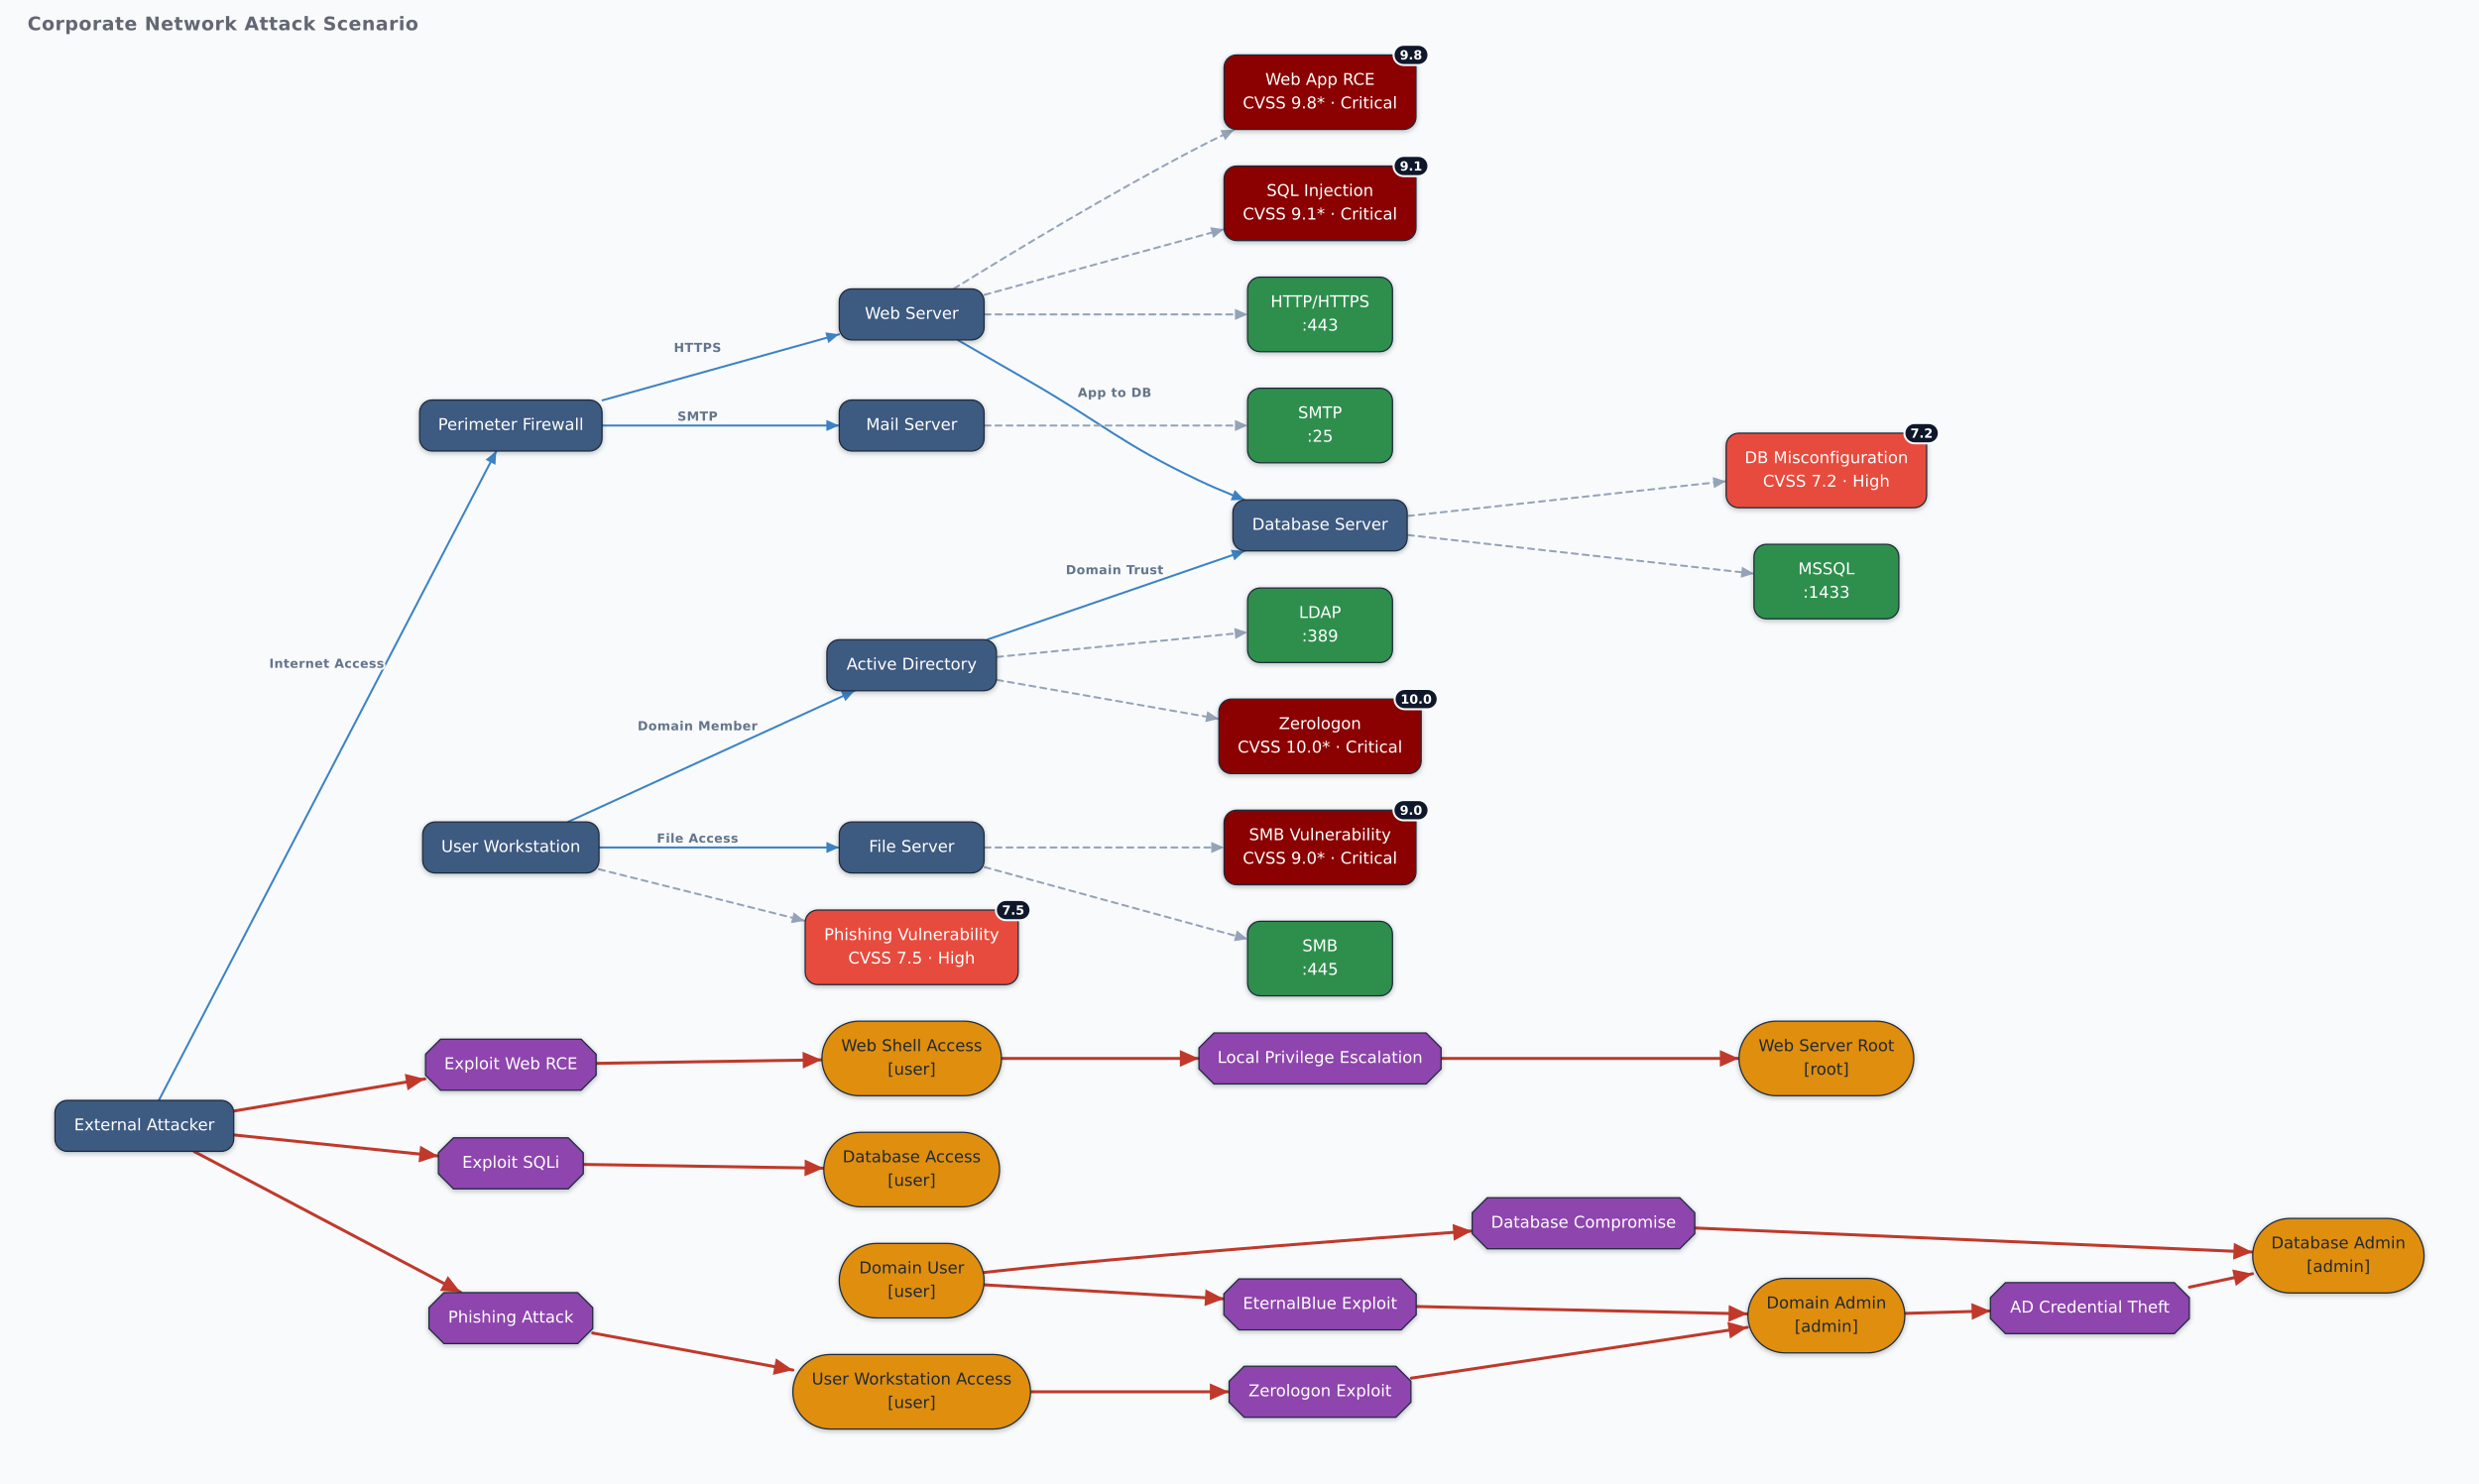
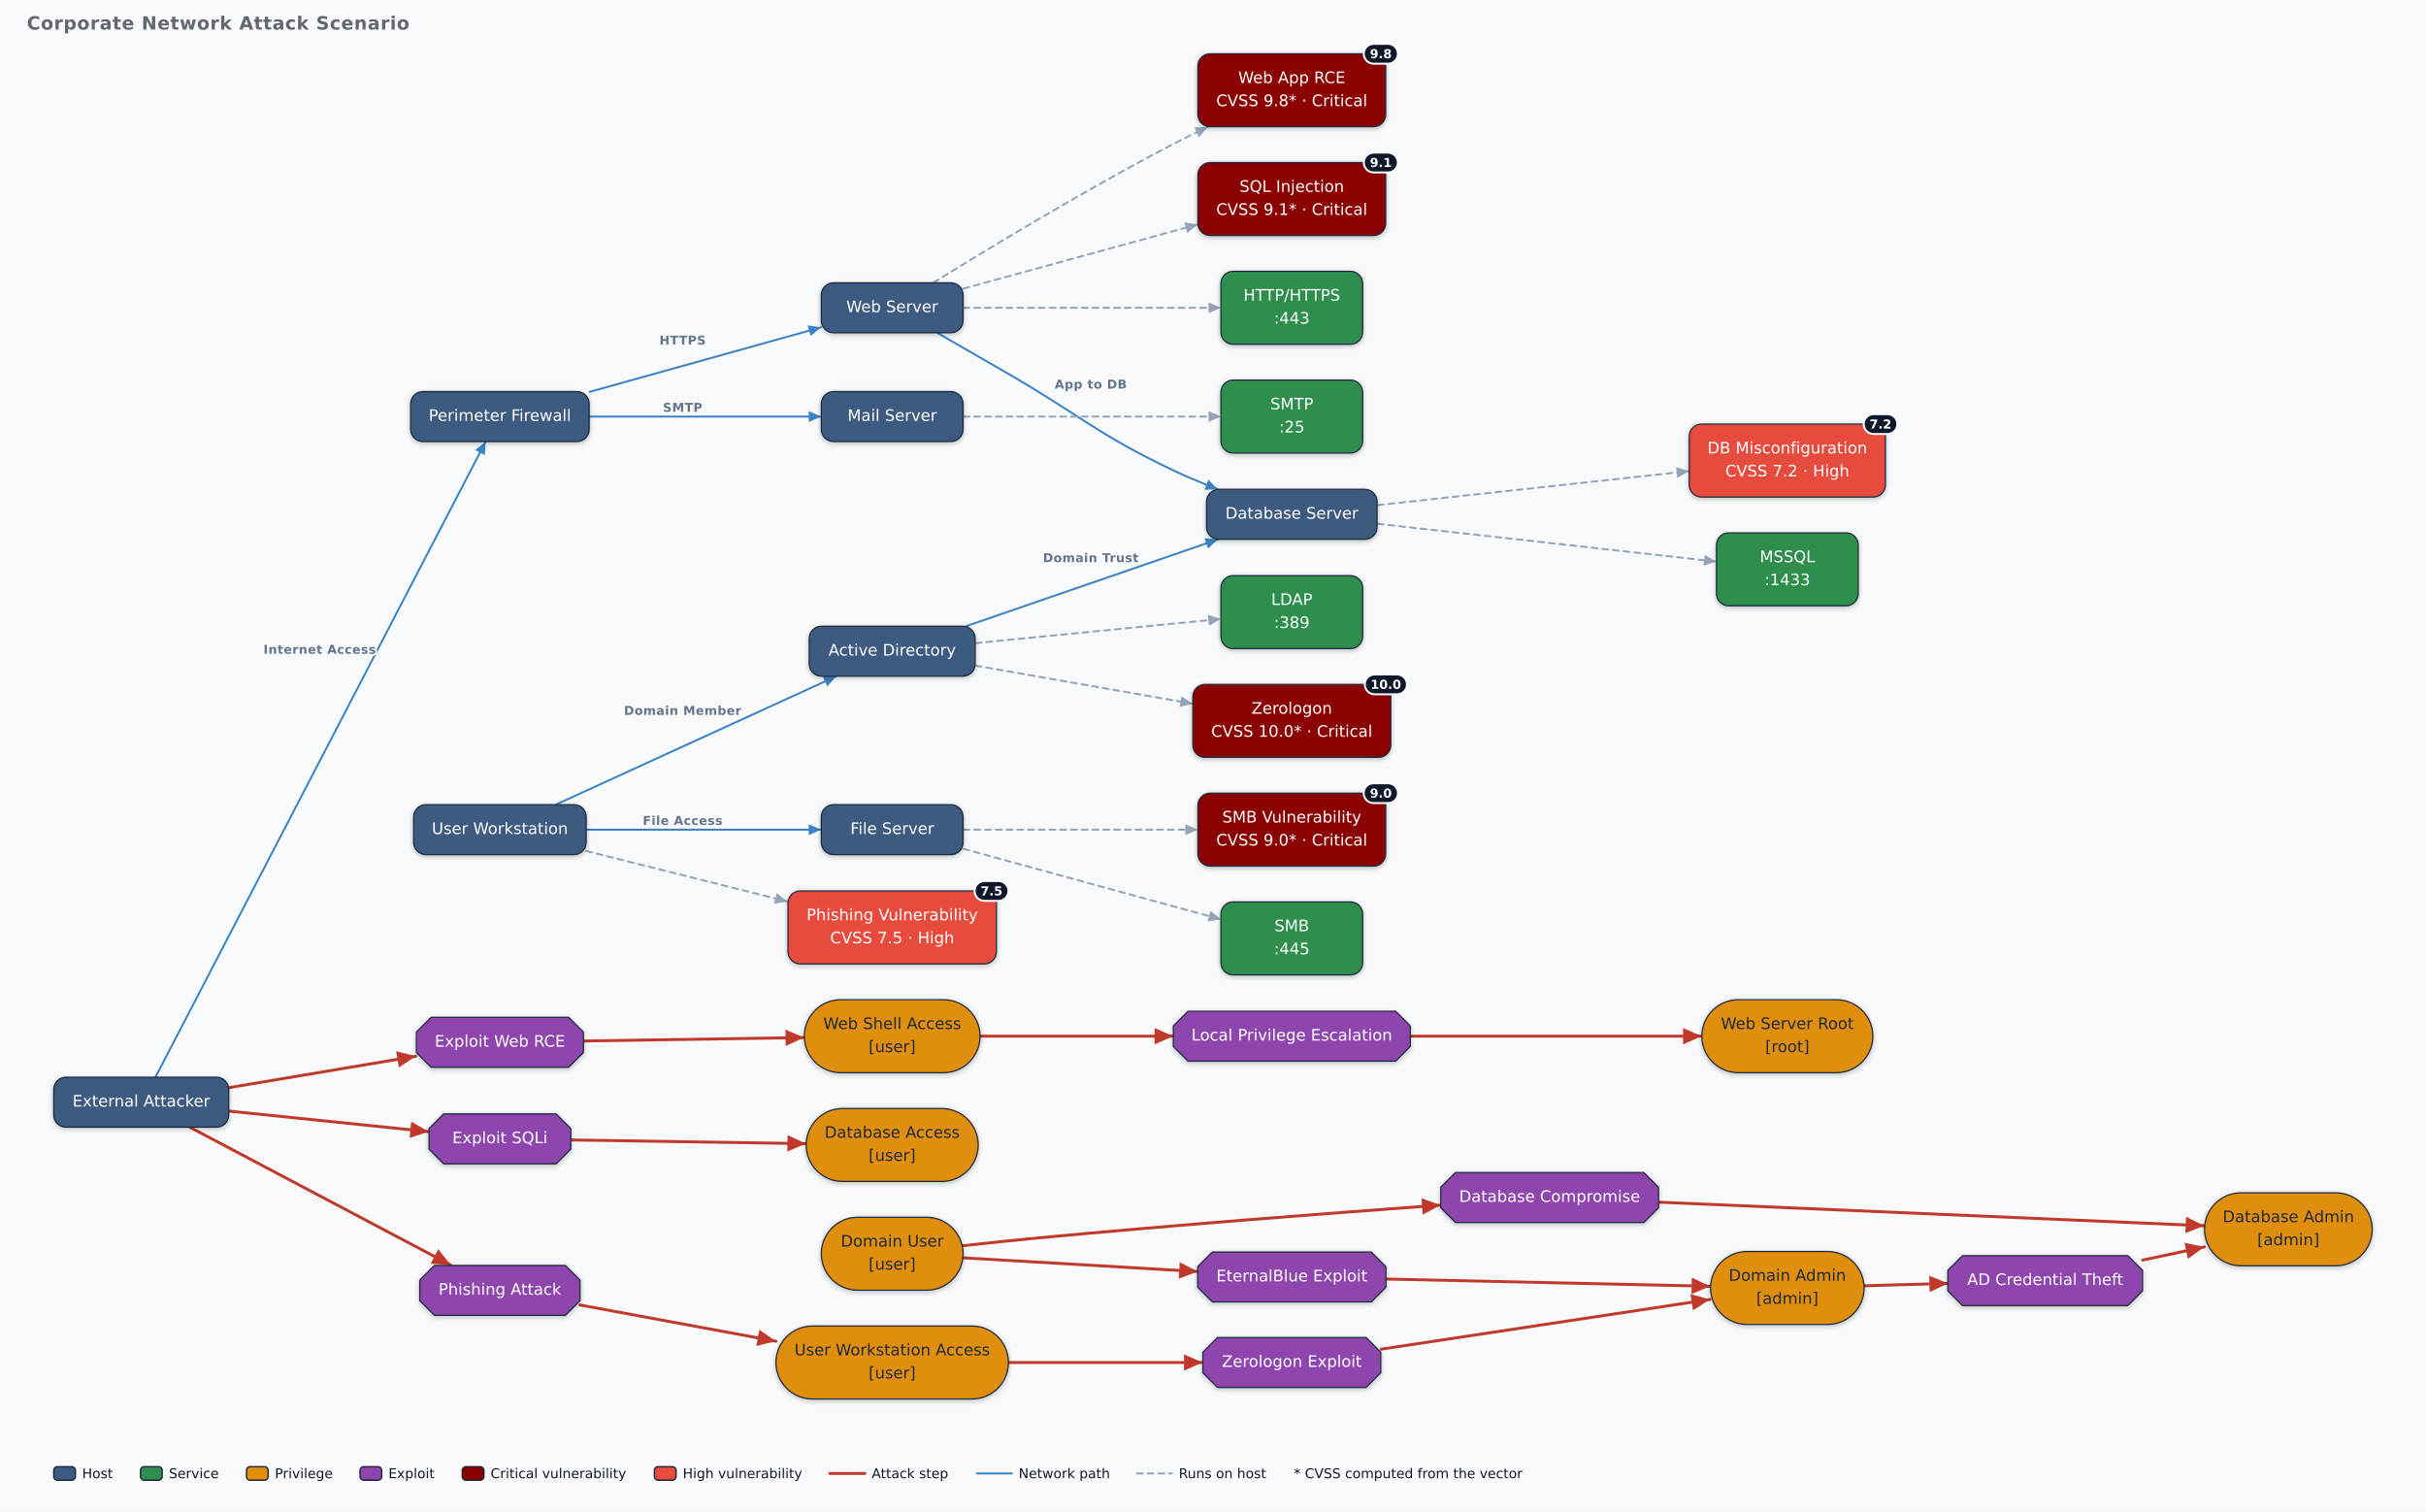
- <svg xmlns="http://www.w3.org/2000/svg" width="1985.19" height="1188.7" viewBox="-44.08 -43.85 1985.19 1188.7" preserveAspectRatio="xMidYMid meet" class="usv-svg usv-attackgraph" data-usv-engine="svg" data-usv-module="attackgraph" data-usv-theme="sv_default">
+ <svg xmlns="http://www.w3.org/2000/svg" width="1985.19" height="1236.7" viewBox="-44.08 -43.85 1985.19 1236.7" preserveAspectRatio="xMidYMid meet" class="usv-svg usv-attackgraph" data-usv-engine="svg" data-usv-module="attackgraph" data-usv-theme="sv_default">
  <defs>
    <filter id="usv-shadow-0" x="-20%" y="-20%" width="140%" height="140%">
      <feDropShadow dx="0" dy="1.2" stdDeviation="2.2" flood-color="#0f172a" flood-opacity="0.28" />
    </filter>
    <marker id="usv-arrow-1" viewBox="0 0 10 10" refX="9" refY="5" markerWidth="7" markerHeight="7" orient="auto-start-reverse">
      <path d="M 0 1 L 9 5 L 0 9 z" fill="#3b82c4" />
    </marker>
    <marker id="usv-arrow-2" viewBox="0 0 10 10" refX="9" refY="5" markerWidth="7" markerHeight="7" orient="auto-start-reverse">
      <path d="M 0 1 L 9 5 L 0 9 z" fill="#c0392b" />
    </marker>
    <marker id="usv-arrow-3" viewBox="0 0 10 10" refX="9" refY="5" markerWidth="7" markerHeight="7" orient="auto-start-reverse">
      <path d="M 0 1 L 9 5 L 0 9 z" fill="#94a3b8" />
    </marker>
  </defs>
  <style type="text/css">
.usv-attackgraph text { font-family: DejaVu Sans; }
.usv-attackgraph .usv-node:hover rect, .usv-attackgraph .usv-node:hover polygon { stroke-width: 2.2; }
</style>
-   <rect x="-44.08" y="-43.85" width="1985.19" height="1188.7" rx="0" fill="#f8fafc" stroke="none" stroke-width="0" />
+   <rect x="-44.08" y="-43.85" width="1985.19" height="1236.7" rx="0" fill="#f8fafc" stroke="none" stroke-width="0" />
  <g class="usv-edge usv-edge--network" data-from="attacker" data-to="firewall">
    <path d="M 83.22 837.37 C 127.55 752.05 296.65 426.62 348.68 326.49 L 353.34 317.52" fill="none" stroke="#3b82c4" stroke-width="1.6" stroke-linecap="round" marker-end="url(#usv-arrow-1)" />
  </g>
  <g class="usv-edge usv-edge--network" data-from="firewall" data-to="webserver">
    <path d="M 438.39 276.8 C 492.27 261.77 565.28 241.4 617.86 226.73 L 627.76 223.97" fill="none" stroke="#3b82c4" stroke-width="1.6" stroke-linecap="round" marker-end="url(#usv-arrow-1)" />
  </g>
  <g class="usv-edge usv-edge--network" data-from="firewall" data-to="mailserver">
    <path d="M 438.39 297 C 492.15 297 564.98 297 617.53 297 L 627.76 297" fill="none" stroke="#3b82c4" stroke-width="1.6" stroke-linecap="round" marker-end="url(#usv-arrow-1)" />
  </g>
  <g class="usv-edge usv-edge--network" data-from="webserver" data-to="dbserver">
    <path d="M 723.2 228.7 C 740.68 238.73 761.95 250.95 781 262 C 841.14 296.87 853.23 311.13 916 341 C 924.59 345.09 933.78 349.04 942.94 352.73 L 952.45 356.48" fill="none" stroke="#3b82c4" stroke-width="1.6" stroke-linecap="round" marker-end="url(#usv-arrow-1)" />
  </g>
  <g class="usv-edge usv-edge--network" data-from="workstation1" data-to="adserver">
    <path d="M 411.03 614.39 C 468.86 587.92 569.12 542.04 630.99 513.72 L 640.2 509.5" fill="none" stroke="#3b82c4" stroke-width="1.6" stroke-linecap="round" marker-end="url(#usv-arrow-1)" />
  </g>
  <g class="usv-edge usv-edge--network" data-from="workstation1" data-to="fileserver">
    <path d="M 435.61 635 C 489.69 635 564.24 635 617.72 635 L 627.78 635" fill="none" stroke="#3b82c4" stroke-width="1.6" stroke-linecap="round" marker-end="url(#usv-arrow-1)" />
  </g>
  <g class="usv-edge usv-edge--network" data-from="adserver" data-to="dbserver">
    <path d="M 746.61 468.46 C 802.07 449.34 884.7 420.87 942.99 400.78 L 952.49 397.51" fill="none" stroke="#3b82c4" stroke-width="1.6" stroke-linecap="round" marker-end="url(#usv-arrow-1)" />
  </g>
  <g class="usv-edge usv-edge--exploit" data-from="attacker" data-to="exploit_web_rce">
    <path d="M 143.06 846.14 C 186.3 838.87 241.69 829.56 286.19 822.08 L 296.09 820.41" fill="none" stroke="#c0392b" stroke-width="2.4" stroke-linecap="round" marker-end="url(#usv-arrow-2)" />
  </g>
  <g class="usv-edge usv-edge--exploit" data-from="exploit_web_rce" data-to="priv_web_shell">
    <path d="M 433.65 807.94 C 483.29 807.16 550.93 806.1 603.54 805.28 L 613.85 805.12" fill="none" stroke="#c0392b" stroke-width="2.4" stroke-linecap="round" marker-end="url(#usv-arrow-2)" />
  </g>
  <g class="usv-edge usv-edge--exploit" data-from="attacker" data-to="exploit_sqli">
    <path d="M 143.06 865.26 C 189.75 870.07 250.6 876.33 296.62 881.07 L 306.79 882.11" fill="none" stroke="#c0392b" stroke-width="2.4" stroke-linecap="round" marker-end="url(#usv-arrow-2)" />
  </g>
  <g class="usv-edge usv-edge--exploit" data-from="exploit_sqli" data-to="priv_db_access">
    <path d="M 423.03 888.89 C 473.83 889.69 548.69 890.86 605.39 891.75 L 615.39 891.91" fill="none" stroke="#c0392b" stroke-width="2.4" stroke-linecap="round" marker-end="url(#usv-arrow-2)" />
  </g>
  <g class="usv-edge usv-edge--exploit" data-from="priv_web_shell" data-to="exploit_privesc_web">
    <path d="M 758.32 804 C 801.5 804 857.37 804 905.68 804 L 915.87 804" fill="none" stroke="#c0392b" stroke-width="2.4" stroke-linecap="round" marker-end="url(#usv-arrow-2)" />
  </g>
  <g class="usv-edge usv-edge--exploit" data-from="exploit_privesc_web" data-to="priv_web_root">
    <path d="M 1110.1 804 C 1179.7 804 1272.7 804 1338.1 804 L 1348.3 804" fill="none" stroke="#c0392b" stroke-width="2.4" stroke-linecap="round" marker-end="url(#usv-arrow-2)" />
  </g>
  <g class="usv-edge usv-edge--exploit" data-from="attacker" data-to="exploit_phishing">
    <path d="M 111.51 878.61 C 164.38 906.54 258.72 956.38 315.91 986.59 L 324.76 991.27" fill="none" stroke="#c0392b" stroke-width="2.4" stroke-linecap="round" marker-end="url(#usv-arrow-2)" />
  </g>
  <g class="usv-edge usv-edge--exploit" data-from="exploit_phishing" data-to="priv_user_access">
    <path d="M 430.55 1023.94 C 473.65 1031.91 531.27 1042.57 580.79 1051.73 L 590.9 1053.6" fill="none" stroke="#c0392b" stroke-width="2.4" stroke-linecap="round" marker-end="url(#usv-arrow-2)" />
  </g>
  <g class="usv-edge usv-edge--exploit" data-from="priv_domain_user" data-to="exploit_eternalblue">
    <path d="M 744.36 985.35 C 794.64 988.29 868.46 992.61 925.84 995.96 L 935.99 996.56" fill="none" stroke="#c0392b" stroke-width="2.4" stroke-linecap="round" marker-end="url(#usv-arrow-2)" />
  </g>
  <g class="usv-edge usv-edge--exploit" data-from="exploit_eternalblue" data-to="priv_domain_admin">
    <path d="M 1090.4 1002.7 C 1163.5 1004.34 1273.2 1006.78 1345 1008.38 L 1355.3 1008.61" fill="none" stroke="#c0392b" stroke-width="2.4" stroke-linecap="round" marker-end="url(#usv-arrow-2)" />
  </g>
  <g class="usv-edge usv-edge--exploit" data-from="priv_user_access" data-to="exploit_zerologon">
    <path d="M 781 1071 C 828.06 1071 884.5 1071 929.81 1071 L 939.89 1071" fill="none" stroke="#c0392b" stroke-width="2.4" stroke-linecap="round" marker-end="url(#usv-arrow-2)" />
  </g>
  <g class="usv-edge usv-edge--exploit" data-from="exploit_zerologon" data-to="priv_domain_admin">
    <path d="M 1086.1 1060.09 C 1159.3 1049.03 1271.9 1032.01 1345.2 1020.93 L 1355.2 1019.41" fill="none" stroke="#c0392b" stroke-width="2.4" stroke-linecap="round" marker-end="url(#usv-arrow-2)" />
  </g>
  <g class="usv-edge usv-edge--exploit" data-from="priv_domain_user" data-to="exploit_db_misconfig">
    <path d="M 744.16 975.41 C 763.76 973.24 785.83 970.9 806 969 C 914.91 958.74 1040 949.13 1124.6 942.96 L 1134.7 942.22" fill="none" stroke="#c0392b" stroke-width="2.4" stroke-linecap="round" marker-end="url(#usv-arrow-2)" />
  </g>
  <g class="usv-edge usv-edge--exploit" data-from="exploit_db_misconfig" data-to="priv_db_admin">
    <path d="M 1313.3 939.81 C 1430.8 944.88 1637.1 953.78 1749.3 958.63 L 1759.6 959.07" fill="none" stroke="#c0392b" stroke-width="2.4" stroke-linecap="round" marker-end="url(#usv-arrow-2)" />
  </g>
  <g class="usv-edge usv-edge--exploit" data-from="priv_domain_admin" data-to="exploit_lateral_ad">
    <path d="M 1481.6 1008.22 C 1499.9 1007.69 1520.2 1007.11 1539.7 1006.55 L 1549.9 1006.26" fill="none" stroke="#c0392b" stroke-width="2.4" stroke-linecap="round" marker-end="url(#usv-arrow-2)" />
  </g>
  <g class="usv-edge usv-edge--exploit" data-from="exploit_lateral_ad" data-to="priv_db_admin">
    <path d="M 1709.2 987.22 C 1722.5 984.38 1736.4 981.43 1749.7 978.6 L 1759.7 976.45" fill="none" stroke="#c0392b" stroke-width="2.4" stroke-linecap="round" marker-end="url(#usv-arrow-2)" />
  </g>
  <g class="usv-edge usv-edge--structural" data-from="webserver" data-to="vuln_rce_web">
    <path d="M 719.79 187.42 C 763.73 160.16 844.48 111.2 916 74 C 922.07 70.8 928.4 67.7 934.8 64.6 L 944.19 60.1" fill="none" stroke="#94a3b8" stroke-width="1.6" stroke-linecap="round" stroke-dasharray="4.8 4" marker-end="url(#usv-arrow-3)" />
  </g>
  <g class="usv-edge usv-edge--structural" data-from="webserver" data-to="vuln_sqli">
    <path d="M 744.36 192.29 C 794.74 178.5 868.77 158.22 926.2 142.5 L 935.99 139.81" fill="none" stroke="#94a3b8" stroke-width="1.6" stroke-linecap="round" stroke-dasharray="4.8 4" marker-end="url(#usv-arrow-3)" />
  </g>
  <g class="usv-edge usv-edge--structural" data-from="workstation1" data-to="vuln_phishing">
    <path d="M 435.61 652.46 C 480.98 663.84 540.77 678.83 590.42 691.28 L 600.21 693.74" fill="none" stroke="#94a3b8" stroke-width="1.6" stroke-linecap="round" stroke-dasharray="4.8 4" marker-end="url(#usv-arrow-3)" />
  </g>
  <g class="usv-edge usv-edge--structural" data-from="fileserver" data-to="vuln_eternalblue">
    <path d="M 744.36 635 C 794.64 635 868.46 635 925.84 635 L 935.99 635" fill="none" stroke="#94a3b8" stroke-width="1.6" stroke-linecap="round" stroke-dasharray="4.8 4" marker-end="url(#usv-arrow-3)" />
  </g>
  <g class="usv-edge usv-edge--structural" data-from="adserver" data-to="vuln_zerologon">
    <path d="M 754.34 500.81 C 802.81 509.31 868.72 520.87 921.75 530.17 L 931.83 531.94" fill="none" stroke="#94a3b8" stroke-width="1.6" stroke-linecap="round" stroke-dasharray="4.8 4" marker-end="url(#usv-arrow-3)" />
  </g>
  <g class="usv-edge usv-edge--structural" data-from="dbserver" data-to="vuln_db_misconfig">
    <path d="M 1083.4 369.44 C 1150.9 362.07 1254 350.83 1327.8 342.78 L 1338 341.67" fill="none" stroke="#94a3b8" stroke-width="1.6" stroke-linecap="round" stroke-dasharray="4.8 4" marker-end="url(#usv-arrow-3)" />
  </g>
  <g class="usv-edge usv-edge--structural" data-from="webserver" data-to="svc_http">
    <path d="M 744.36 208 C 800.31 208 885.42 208 944.58 208 L 954.95 208" fill="none" stroke="#94a3b8" stroke-width="1.6" stroke-linecap="round" stroke-dasharray="4.8 4" marker-end="url(#usv-arrow-3)" />
  </g>
  <g class="usv-edge usv-edge--structural" data-from="mailserver" data-to="svc_smtp">
    <path d="M 744.36 297 C 800.31 297 885.42 297 944.58 297 L 954.95 297" fill="none" stroke="#94a3b8" stroke-width="1.6" stroke-linecap="round" stroke-dasharray="4.8 4" marker-end="url(#usv-arrow-3)" />
  </g>
  <g class="usv-edge usv-edge--structural" data-from="fileserver" data-to="svc_smb">
    <path d="M 744.36 650.71 C 800.43 666.06 885.77 689.43 944.95 705.64 L 954.95 708.38" fill="none" stroke="#94a3b8" stroke-width="1.6" stroke-linecap="round" stroke-dasharray="4.8 4" marker-end="url(#usv-arrow-3)" />
  </g>
  <g class="usv-edge usv-edge--structural" data-from="adserver" data-to="svc_ldap">
    <path d="M 754.34 482.37 C 810.09 476.88 888.91 469.12 944.66 463.63 L 954.79 462.63" fill="none" stroke="#94a3b8" stroke-width="1.6" stroke-linecap="round" stroke-dasharray="4.8 4" marker-end="url(#usv-arrow-3)" />
  </g>
  <g class="usv-edge usv-edge--structural" data-from="dbserver" data-to="svc_mssql">
    <path d="M 1083.4 384.74 C 1158.1 393.08 1276.4 406.26 1350.3 414.51 L 1360.4 415.64" fill="none" stroke="#94a3b8" stroke-width="1.6" stroke-linecap="round" stroke-dasharray="4.8 4" marker-end="url(#usv-arrow-3)" />
  </g>
  <g class="usv-node usv-node--host" data-kind="host" data-label="External Attacker" data-node-id="attacker">
    <rect x="-0.08" y="837.58" width="143.17" height="40.85" rx="10" fill="#3d5a80" stroke="#1e293b" stroke-width="1" filter="url(#usv-shadow-0)" />
    <text x="71.5" y="861.58" text-anchor="middle" font-size="13" fill="#ffffff">External Attacker</text>
  </g>
  <g class="usv-node usv-node--host" data-kind="host" data-label="Perimeter Firewall" data-node-id="firewall">
    <rect x="291.96" y="276.57" width="146.08" height="40.85" rx="10" fill="#3d5a80" stroke="#1e293b" stroke-width="1" filter="url(#usv-shadow-0)" />
    <text x="365" y="300.57" text-anchor="middle" font-size="13" fill="#ffffff">Perimeter Firewall</text>
  </g>
  <g class="usv-node usv-node--host" data-kind="host" data-label="Web Server" data-node-id="webserver">
    <rect x="628" y="187.57" width="116" height="40.85" rx="10" fill="#3d5a80" stroke="#1e293b" stroke-width="1" filter="url(#usv-shadow-0)" />
    <text x="686" y="211.57" text-anchor="middle" font-size="13" fill="#ffffff">Web Server</text>
  </g>
  <g class="usv-node usv-node--host" data-kind="host" data-label="Mail Server" data-node-id="mailserver">
    <rect x="628" y="276.57" width="116" height="40.85" rx="10" fill="#3d5a80" stroke="#1e293b" stroke-width="1" filter="url(#usv-shadow-0)" />
    <text x="686" y="300.57" text-anchor="middle" font-size="13" fill="#ffffff">Mail Server</text>
  </g>
  <g class="usv-node usv-node--host" data-kind="host" data-label="User Workstation" data-node-id="workstation1">
    <rect x="294.41" y="614.58" width="141.19" height="40.85" rx="10" fill="#3d5a80" stroke="#1e293b" stroke-width="1" filter="url(#usv-shadow-0)" />
    <text x="365" y="638.58" text-anchor="middle" font-size="13" fill="#ffffff">User Workstation</text>
  </g>
  <g class="usv-node usv-node--host" data-kind="host" data-label="Database Server" data-node-id="dbserver">
    <rect x="943.24" y="356.57" width="139.52" height="40.85" rx="10" fill="#3d5a80" stroke="#1e293b" stroke-width="1" filter="url(#usv-shadow-0)" />
    <text x="1013" y="380.57" text-anchor="middle" font-size="13" fill="#ffffff">Database Server</text>
  </g>
  <g class="usv-node usv-node--host" data-kind="host" data-label="Active Directory" data-node-id="adserver">
    <rect x="618.12" y="468.57" width="135.77" height="40.85" rx="10" fill="#3d5a80" stroke="#1e293b" stroke-width="1" filter="url(#usv-shadow-0)" />
    <text x="686" y="492.57" text-anchor="middle" font-size="13" fill="#ffffff">Active Directory</text>
  </g>
  <g class="usv-node usv-node--host" data-kind="host" data-label="File Server" data-node-id="fileserver">
    <rect x="628" y="614.58" width="116" height="40.85" rx="10" fill="#3d5a80" stroke="#1e293b" stroke-width="1" filter="url(#usv-shadow-0)" />
    <text x="686" y="638.58" text-anchor="middle" font-size="13" fill="#ffffff">File Server</text>
  </g>
  <g class="usv-node usv-node--vulnerability usv-sev--critical" data-cvss="9.8" data-kind="vulnerability" data-label="Web App RCE" data-node-id="vuln_rce_web" data-severity="critical">
    <rect x="936.15" y="0.15" width="153.7" height="59.7" rx="10" fill="#8b0000" stroke="#1e293b" stroke-width="1" filter="url(#usv-shadow-0)" />
    <text x="1013" y="24.15" text-anchor="middle" font-size="13" fill="#ffffff">Web App RCE</text>
    <text x="1013" y="43" text-anchor="middle" font-size="13" fill="#ffffff">CVSS 9.8* · Critical</text>
  </g>
  <g class="usv-node usv-node--vulnerability usv-sev--critical" data-cvss="9.1" data-kind="vulnerability" data-label="SQL Injection" data-node-id="vuln_sqli" data-severity="critical">
    <rect x="936.15" y="89.15" width="153.7" height="59.7" rx="10" fill="#8b0000" stroke="#1e293b" stroke-width="1" filter="url(#usv-shadow-0)" />
    <text x="1013" y="113.15" text-anchor="middle" font-size="13" fill="#ffffff">SQL Injection</text>
    <text x="1013" y="132" text-anchor="middle" font-size="13" fill="#ffffff">CVSS 9.1* · Critical</text>
  </g>
  <g class="usv-node usv-node--vulnerability usv-sev--high" data-cvss="7.5" data-kind="vulnerability" data-label="Phishing Vulnerability" data-node-id="vuln_phishing" data-severity="high">
    <rect x="600.72" y="685.15" width="170.57" height="59.7" rx="10" fill="#e74c3c" stroke="#1e293b" stroke-width="1" filter="url(#usv-shadow-0)" />
    <text x="686" y="709.15" text-anchor="middle" font-size="13" fill="#ffffff">Phishing Vulnerability</text>
    <text x="686" y="728" text-anchor="middle" font-size="13" fill="#ffffff">CVSS 7.5 · High</text>
  </g>
  <g class="usv-node usv-node--vulnerability usv-sev--critical" data-cvss="9.0" data-kind="vulnerability" data-label="SMB Vulnerability" data-node-id="vuln_eternalblue" data-severity="critical">
    <rect x="936.15" y="605.15" width="153.7" height="59.7" rx="10" fill="#8b0000" stroke="#1e293b" stroke-width="1" filter="url(#usv-shadow-0)" />
    <text x="1013" y="629.15" text-anchor="middle" font-size="13" fill="#ffffff">SMB Vulnerability</text>
    <text x="1013" y="648" text-anchor="middle" font-size="13" fill="#ffffff">CVSS 9.0* · Critical</text>
  </g>
  <g class="usv-node usv-node--vulnerability usv-sev--critical" data-cvss="10.0" data-kind="vulnerability" data-label="Zerologon" data-node-id="vuln_zerologon" data-severity="critical">
    <rect x="932.02" y="516.15" width="161.97" height="59.7" rx="10" fill="#8b0000" stroke="#1e293b" stroke-width="1" filter="url(#usv-shadow-0)" />
    <text x="1013" y="540.15" text-anchor="middle" font-size="13" fill="#ffffff">Zerologon</text>
    <text x="1013" y="559" text-anchor="middle" font-size="13" fill="#ffffff">CVSS 10.0* · Critical</text>
  </g>
  <g class="usv-node usv-node--vulnerability usv-sev--high" data-cvss="7.2" data-kind="vulnerability" data-label="DB Misconfiguration" data-node-id="vuln_db_misconfig" data-severity="high">
    <rect x="1338.24" y="303.15" width="160.52" height="59.7" rx="10" fill="#e74c3c" stroke="#1e293b" stroke-width="1" filter="url(#usv-shadow-0)" />
    <text x="1418.5" y="327.15" text-anchor="middle" font-size="13" fill="#ffffff">DB Misconfiguration</text>
    <text x="1418.5" y="346" text-anchor="middle" font-size="13" fill="#ffffff">CVSS 7.2 · High</text>
  </g>
  <g class="usv-node usv-node--privilege" data-kind="privilege" data-label="Web Shell Access" data-node-id="priv_web_shell">
    <rect x="614.12" y="774.15" width="143.76" height="59.7" rx="29.85" fill="#e08e0b" stroke="#1e293b" stroke-width="1" filter="url(#usv-shadow-0)" />
    <text x="686" y="798.15" text-anchor="middle" font-size="13" fill="#1f2937">Web Shell Access</text>
    <text x="686" y="817" text-anchor="middle" font-size="13" fill="#1f2937">[user]</text>
  </g>
  <g class="usv-node usv-node--privilege" data-kind="privilege" data-label="Web Server Root" data-node-id="priv_web_root">
    <rect x="1348.53" y="774.15" width="139.94" height="59.7" rx="29.85" fill="#e08e0b" stroke="#1e293b" stroke-width="1" filter="url(#usv-shadow-0)" />
    <text x="1418.5" y="798.15" text-anchor="middle" font-size="13" fill="#1f2937">Web Server Root</text>
    <text x="1418.5" y="817" text-anchor="middle" font-size="13" fill="#1f2937">[root]</text>
  </g>
  <g class="usv-node usv-node--privilege" data-kind="privilege" data-label="User Workstation Access" data-node-id="priv_user_access">
    <rect x="590.85" y="1041.15" width="190.29" height="59.7" rx="29.85" fill="#e08e0b" stroke="#1e293b" stroke-width="1" filter="url(#usv-shadow-0)" />
    <text x="686" y="1065.15" text-anchor="middle" font-size="13" fill="#1f2937">User Workstation Access</text>
    <text x="686" y="1084" text-anchor="middle" font-size="13" fill="#1f2937">[user]</text>
  </g>
  <g class="usv-node usv-node--privilege" data-kind="privilege" data-label="Domain User" data-node-id="priv_domain_user">
    <rect x="628" y="952.15" width="116" height="59.7" rx="29.85" fill="#e08e0b" stroke="#1e293b" stroke-width="1" filter="url(#usv-shadow-0)" />
    <text x="686" y="976.15" text-anchor="middle" font-size="13" fill="#1f2937">Domain User</text>
    <text x="686" y="995" text-anchor="middle" font-size="13" fill="#1f2937">[user]</text>
  </g>
  <g class="usv-node usv-node--privilege" data-kind="privilege" data-label="Domain Admin" data-node-id="priv_domain_admin">
    <rect x="1355.68" y="980.15" width="125.63" height="59.7" rx="29.85" fill="#e08e0b" stroke="#1e293b" stroke-width="1" filter="url(#usv-shadow-0)" />
    <text x="1418.5" y="1004.15" text-anchor="middle" font-size="13" fill="#1f2937">Domain Admin</text>
    <text x="1418.5" y="1023" text-anchor="middle" font-size="13" fill="#1f2937">[admin]</text>
  </g>
  <g class="usv-node usv-node--privilege" data-kind="privilege" data-label="Database Access" data-node-id="priv_db_access">
    <rect x="615.62" y="863.15" width="140.76" height="59.7" rx="29.85" fill="#e08e0b" stroke="#1e293b" stroke-width="1" filter="url(#usv-shadow-0)" />
    <text x="686" y="887.15" text-anchor="middle" font-size="13" fill="#1f2937">Database Access</text>
    <text x="686" y="906" text-anchor="middle" font-size="13" fill="#1f2937">[user]</text>
  </g>
  <g class="usv-node usv-node--privilege" data-kind="privilege" data-label="Database Admin" data-node-id="priv_db_admin">
    <rect x="1759.89" y="932.15" width="137.21" height="59.7" rx="29.85" fill="#e08e0b" stroke="#1e293b" stroke-width="1" filter="url(#usv-shadow-0)" />
    <text x="1828.5" y="956.15" text-anchor="middle" font-size="13" fill="#1f2937">Database Admin</text>
    <text x="1828.5" y="975" text-anchor="middle" font-size="13" fill="#1f2937">[admin]</text>
  </g>
  <g class="usv-node usv-node--service" data-kind="service" data-label="HTTP/HTTPS" data-node-id="svc_http">
    <rect x="955" y="178.15" width="116" height="59.7" rx="10" fill="#2f8f4e" stroke="#1e293b" stroke-width="1" filter="url(#usv-shadow-0)" />
    <text x="1013" y="202.15" text-anchor="middle" font-size="13" fill="#ffffff">HTTP/HTTPS</text>
    <text x="1013" y="221" text-anchor="middle" font-size="13" fill="#ffffff">:443</text>
  </g>
  <g class="usv-node usv-node--service" data-kind="service" data-label="SMTP" data-node-id="svc_smtp">
    <rect x="955" y="267.15" width="116" height="59.7" rx="10" fill="#2f8f4e" stroke="#1e293b" stroke-width="1" filter="url(#usv-shadow-0)" />
    <text x="1013" y="291.15" text-anchor="middle" font-size="13" fill="#ffffff">SMTP</text>
    <text x="1013" y="310" text-anchor="middle" font-size="13" fill="#ffffff">:25</text>
  </g>
  <g class="usv-node usv-node--service" data-kind="service" data-label="SMB" data-node-id="svc_smb">
    <rect x="955" y="694.15" width="116" height="59.7" rx="10" fill="#2f8f4e" stroke="#1e293b" stroke-width="1" filter="url(#usv-shadow-0)" />
    <text x="1013" y="718.15" text-anchor="middle" font-size="13" fill="#ffffff">SMB</text>
    <text x="1013" y="737" text-anchor="middle" font-size="13" fill="#ffffff">:445</text>
  </g>
  <g class="usv-node usv-node--service" data-kind="service" data-label="LDAP" data-node-id="svc_ldap">
    <rect x="955" y="427.15" width="116" height="59.7" rx="10" fill="#2f8f4e" stroke="#1e293b" stroke-width="1" filter="url(#usv-shadow-0)" />
    <text x="1013" y="451.15" text-anchor="middle" font-size="13" fill="#ffffff">LDAP</text>
    <text x="1013" y="470" text-anchor="middle" font-size="13" fill="#ffffff">:389</text>
  </g>
  <g class="usv-node usv-node--service" data-kind="service" data-label="MSSQL" data-node-id="svc_mssql">
    <rect x="1360.5" y="392.15" width="116" height="59.7" rx="10" fill="#2f8f4e" stroke="#1e293b" stroke-width="1" filter="url(#usv-shadow-0)" />
    <text x="1418.5" y="416.15" text-anchor="middle" font-size="13" fill="#ffffff">MSSQL</text>
    <text x="1418.5" y="435" text-anchor="middle" font-size="13" fill="#ffffff">:1433</text>
  </g>
  <g class="usv-node usv-node--exploit" data-kind="exploit" data-label="Exploit Web RCE" data-node-id="exploit_web_rce">
    <polygon points="308.7,788.58 421.3,788.58 433.3,800.58 433.3,817.43 421.3,829.43 308.7,829.43 296.7,817.43 296.7,800.58" fill="#8e44ad" stroke="#1e293b" stroke-width="1" stroke-linejoin="round" filter="url(#usv-shadow-0)" />
    <text x="365" y="812.58" text-anchor="middle" font-size="13" fill="#ffffff">Exploit Web RCE</text>
  </g>
  <g class="usv-node usv-node--exploit" data-kind="exploit" data-label="Exploit SQLi" data-node-id="exploit_sqli">
    <polygon points="319,867.58 411,867.58 423,879.58 423,896.43 411,908.43 319,908.43 307,896.43 307,879.58" fill="#8e44ad" stroke="#1e293b" stroke-width="1" stroke-linejoin="round" filter="url(#usv-shadow-0)" />
    <text x="365" y="891.58" text-anchor="middle" font-size="13" fill="#ffffff">Exploit SQLi</text>
  </g>
  <g class="usv-node usv-node--exploit" data-kind="exploit" data-label="Local Privilege Escalation" data-node-id="exploit_privesc_web">
    <polygon points="928.05,783.58 1097.95,783.58 1109.95,795.58 1109.95,812.43 1097.95,824.43 928.05,824.43 916.05,812.43 916.05,795.58" fill="#8e44ad" stroke="#1e293b" stroke-width="1" stroke-linejoin="round" filter="url(#usv-shadow-0)" />
    <text x="1013" y="807.58" text-anchor="middle" font-size="13" fill="#ffffff">Local Privilege Escalation</text>
  </g>
  <g class="usv-node usv-node--exploit" data-kind="exploit" data-label="Phishing Attack" data-node-id="exploit_phishing">
    <polygon points="311.44,991.58 418.56,991.58 430.56,1003.58 430.56,1020.42 418.56,1032.42 311.44,1032.42 299.44,1020.42 299.44,1003.58" fill="#8e44ad" stroke="#1e293b" stroke-width="1" stroke-linejoin="round" filter="url(#usv-shadow-0)" />
    <text x="365" y="1015.58" text-anchor="middle" font-size="13" fill="#ffffff">Phishing Attack</text>
  </g>
  <g class="usv-node usv-node--exploit" data-kind="exploit" data-label="EternalBlue Exploit" data-node-id="exploit_eternalblue">
    <polygon points="948,980.58 1078,980.58 1090,992.58 1090,1009.43 1078,1021.43 948,1021.43 936,1009.43 936,992.58" fill="#8e44ad" stroke="#1e293b" stroke-width="1" stroke-linejoin="round" filter="url(#usv-shadow-0)" />
    <text x="1013" y="1004.58" text-anchor="middle" font-size="13" fill="#ffffff">EternalBlue Exploit</text>
  </g>
  <g class="usv-node usv-node--exploit" data-kind="exploit" data-label="Zerologon Exploit" data-node-id="exploit_zerologon">
    <polygon points="952.21,1050.58 1073.79,1050.58 1085.79,1062.58 1085.79,1079.42 1073.79,1091.42 952.21,1091.42 940.21,1079.42 940.21,1062.58" fill="#8e44ad" stroke="#1e293b" stroke-width="1" stroke-linejoin="round" filter="url(#usv-shadow-0)" />
    <text x="1013" y="1074.58" text-anchor="middle" font-size="13" fill="#ffffff">Zerologon Exploit</text>
  </g>
  <g class="usv-node usv-node--exploit" data-kind="exploit" data-label="Database Compromise" data-node-id="exploit_db_misconfig">
    <polygon points="1146.9,915.58 1301.1,915.58 1313.1,927.58 1313.1,944.43 1301.1,956.43 1146.9,956.43 1134.9,944.43 1134.9,927.58" fill="#8e44ad" stroke="#1e293b" stroke-width="1" stroke-linejoin="round" filter="url(#usv-shadow-0)" />
    <text x="1224" y="939.58" text-anchor="middle" font-size="13" fill="#ffffff">Database Compromise</text>
  </g>
  <g class="usv-node usv-node--exploit" data-kind="exploit" data-label="AD Credential Theft" data-node-id="exploit_lateral_ad">
    <polygon points="1561.86,983.58 1697.14,983.58 1709.14,995.58 1709.14,1012.42 1697.14,1024.42 1561.86,1024.42 1549.86,1012.42 1549.86,995.58" fill="#8e44ad" stroke="#1e293b" stroke-width="1" stroke-linejoin="round" filter="url(#usv-shadow-0)" />
    <text x="1629.5" y="1007.58" text-anchor="middle" font-size="13" fill="#ffffff">AD Credential Theft</text>
  </g>
  <g class="usv-badge usv-badge--cvss" data-value="9.8">
    <rect x="1071.87" y="-7.96" width="27.96" height="16.22" rx="8.11" fill="#0f172a" stroke="#f8fafc" stroke-width="1.62" />
    <text x="1085.85" y="3.8" text-anchor="middle" font-size="10.14" font-weight="bold" fill="#ffffff">9.8</text>
  </g>
  <g class="usv-badge usv-badge--cvss" data-value="9.1">
    <rect x="1071.9" y="81.04" width="27.9" height="16.22" rx="8.11" fill="#0f172a" stroke="#f8fafc" stroke-width="1.62" />
    <text x="1085.85" y="92.8" text-anchor="middle" font-size="10.14" font-weight="bold" fill="#ffffff">9.1</text>
  </g>
  <g class="usv-badge usv-badge--cvss" data-value="7.5">
    <rect x="753.42" y="677.04" width="27.73" height="16.22" rx="8.11" fill="#0f172a" stroke="#f8fafc" stroke-width="1.62" />
    <text x="767.28" y="688.8" text-anchor="middle" font-size="10.14" font-weight="bold" fill="#ffffff">7.5</text>
  </g>
  <g class="usv-badge usv-badge--cvss" data-value="9.0">
    <rect x="1071.8" y="597.04" width="28.11" height="16.22" rx="8.11" fill="#0f172a" stroke="#f8fafc" stroke-width="1.62" />
    <text x="1085.85" y="608.8" text-anchor="middle" font-size="10.14" font-weight="bold" fill="#ffffff">9.0</text>
  </g>
  <g class="usv-badge usv-badge--cvss" data-value="10.0">
    <rect x="1072.71" y="508.04" width="34.54" height="16.22" rx="8.11" fill="#0f172a" stroke="#f8fafc" stroke-width="1.62" />
    <text x="1089.98" y="519.8" text-anchor="middle" font-size="10.14" font-weight="bold" fill="#ffffff">10.0</text>
  </g>
  <g class="usv-badge usv-badge--cvss" data-value="7.2">
    <rect x="1480.98" y="295.04" width="27.56" height="16.22" rx="8.11" fill="#0f172a" stroke="#f8fafc" stroke-width="1.62" />
    <text x="1494.76" y="306.8" text-anchor="middle" font-size="10.14" font-weight="bold" fill="#ffffff">7.2</text>
  </g>
  <text x="-22.08" y="-19.65" text-anchor="start" font-size="15" font-weight="600" fill="#111827" opacity="0.65" letter-spacing="0.4">Corporate Network Attack Scenario</text>
  <g class="usv-edge-label">
    <text x="217.5" y="491.1" text-anchor="middle" font-size="10" font-weight="600" letter-spacing="0.3" fill="#f8fafc" stroke="#f8fafc" stroke-width="3.2" stroke-linejoin="round">Internet Access</text>
    <text x="217.5" y="491.1" text-anchor="middle" font-size="10" font-weight="600" letter-spacing="0.3" fill="#64748b">Internet Access</text>
  </g>
  <g class="usv-edge-label">
    <text x="514.5" y="238.1" text-anchor="middle" font-size="10" font-weight="600" letter-spacing="0.3" fill="#f8fafc" stroke="#f8fafc" stroke-width="3.2" stroke-linejoin="round">HTTPS</text>
    <text x="514.5" y="238.1" text-anchor="middle" font-size="10" font-weight="600" letter-spacing="0.3" fill="#64748b">HTTPS</text>
  </g>
  <g class="usv-edge-label">
    <text x="514.5" y="293.1" text-anchor="middle" font-size="10" font-weight="600" letter-spacing="0.3" fill="#f8fafc" stroke="#f8fafc" stroke-width="3.2" stroke-linejoin="round">SMTP</text>
    <text x="514.5" y="293.1" text-anchor="middle" font-size="10" font-weight="600" letter-spacing="0.3" fill="#64748b">SMTP</text>
  </g>
  <g class="usv-edge-label">
    <text x="848.5" y="274.1" text-anchor="middle" font-size="10" font-weight="600" letter-spacing="0.3" fill="#f8fafc" stroke="#f8fafc" stroke-width="3.2" stroke-linejoin="round">App to DB</text>
    <text x="848.5" y="274.1" text-anchor="middle" font-size="10" font-weight="600" letter-spacing="0.3" fill="#64748b">App to DB</text>
  </g>
  <g class="usv-edge-label">
    <text x="514.5" y="541.1" text-anchor="middle" font-size="10" font-weight="600" letter-spacing="0.3" fill="#f8fafc" stroke="#f8fafc" stroke-width="3.2" stroke-linejoin="round">Domain Member</text>
    <text x="514.5" y="541.1" text-anchor="middle" font-size="10" font-weight="600" letter-spacing="0.3" fill="#64748b">Domain Member</text>
  </g>
  <g class="usv-edge-label">
    <text x="514.5" y="631.1" text-anchor="middle" font-size="10" font-weight="600" letter-spacing="0.3" fill="#f8fafc" stroke="#f8fafc" stroke-width="3.2" stroke-linejoin="round">File Access</text>
    <text x="514.5" y="631.1" text-anchor="middle" font-size="10" font-weight="600" letter-spacing="0.3" fill="#64748b">File Access</text>
  </g>
  <g class="usv-edge-label">
    <text x="848.5" y="416.1" text-anchor="middle" font-size="10" font-weight="600" letter-spacing="0.3" fill="#f8fafc" stroke="#f8fafc" stroke-width="3.2" stroke-linejoin="round">Domain Trust</text>
    <text x="848.5" y="416.1" text-anchor="middle" font-size="10" font-weight="600" letter-spacing="0.3" fill="#64748b">Domain Trust</text>
  </g>
+   <g class="usv-legend">
+     <rect x="-0.08" y="1156.26" width="17.68" height="11.05" rx="3" fill="#3d5a80" stroke="#1e293b" stroke-width="1.2" />
+     <text x="23.12" y="1165.65" text-anchor="start" font-size="11.05" fill="#111827">Host</text>
+     <rect x="70.93" y="1156.26" width="17.68" height="11.05" rx="3" fill="#2f8f4e" stroke="#1e293b" stroke-width="1.2" />
+     <text x="94.14" y="1165.65" text-anchor="start" font-size="11.05" fill="#111827">Service</text>
+     <rect x="157.66" y="1156.26" width="17.68" height="11.05" rx="3" fill="#e08e0b" stroke="#1e293b" stroke-width="1.2" />
+     <text x="180.86" y="1165.65" text-anchor="start" font-size="11.05" fill="#111827">Privilege</text>
+     <rect x="250.57" y="1156.26" width="17.68" height="11.05" rx="3" fill="#8e44ad" stroke="#1e293b" stroke-width="1.2" />
+     <text x="273.77" y="1165.65" text-anchor="start" font-size="11.05" fill="#111827">Exploit</text>
+     <rect x="334.19" y="1156.26" width="17.68" height="11.05" rx="3" fill="#8b0000" stroke="#1e293b" stroke-width="1.2" />
+     <text x="357.39" y="1165.65" text-anchor="start" font-size="11.05" fill="#111827">Critical vulnerability</text>
+     <rect x="491.43" y="1156.26" width="17.68" height="11.05" rx="3" fill="#e74c3c" stroke="#1e293b" stroke-width="1.2" />
+     <text x="514.64" y="1165.65" text-anchor="start" font-size="11.05" fill="#111827">High vulnerability</text>
+     <path d="M 634.96 1161.78 L 663.69 1161.78" fill="none" stroke="#c0392b" stroke-width="2.4" stroke-linecap="round" />
+     <text x="669.21" y="1165.65" text-anchor="start" font-size="11.05" fill="#111827">Attack step</text>
+     <path d="M 755.21 1161.78 L 783.94 1161.78" fill="none" stroke="#3b82c4" stroke-width="1.6" stroke-linecap="round" />
+     <text x="789.47" y="1165.65" text-anchor="start" font-size="11.05" fill="#111827">Network path</text>
+     <path d="M 886.22 1161.78 L 914.95 1161.78" fill="none" stroke="#94a3b8" stroke-width="1.6" stroke-linecap="round" stroke-dasharray="4.8 4" />
+     <text x="920.47" y="1165.65" text-anchor="start" font-size="11.05" fill="#111827">Runs on host</text>
+     <text x="1014.71" y="1165.65" text-anchor="start" font-size="11.05" fill="#111827">* CVSS computed from the vector</text>
+   </g>
</svg>
